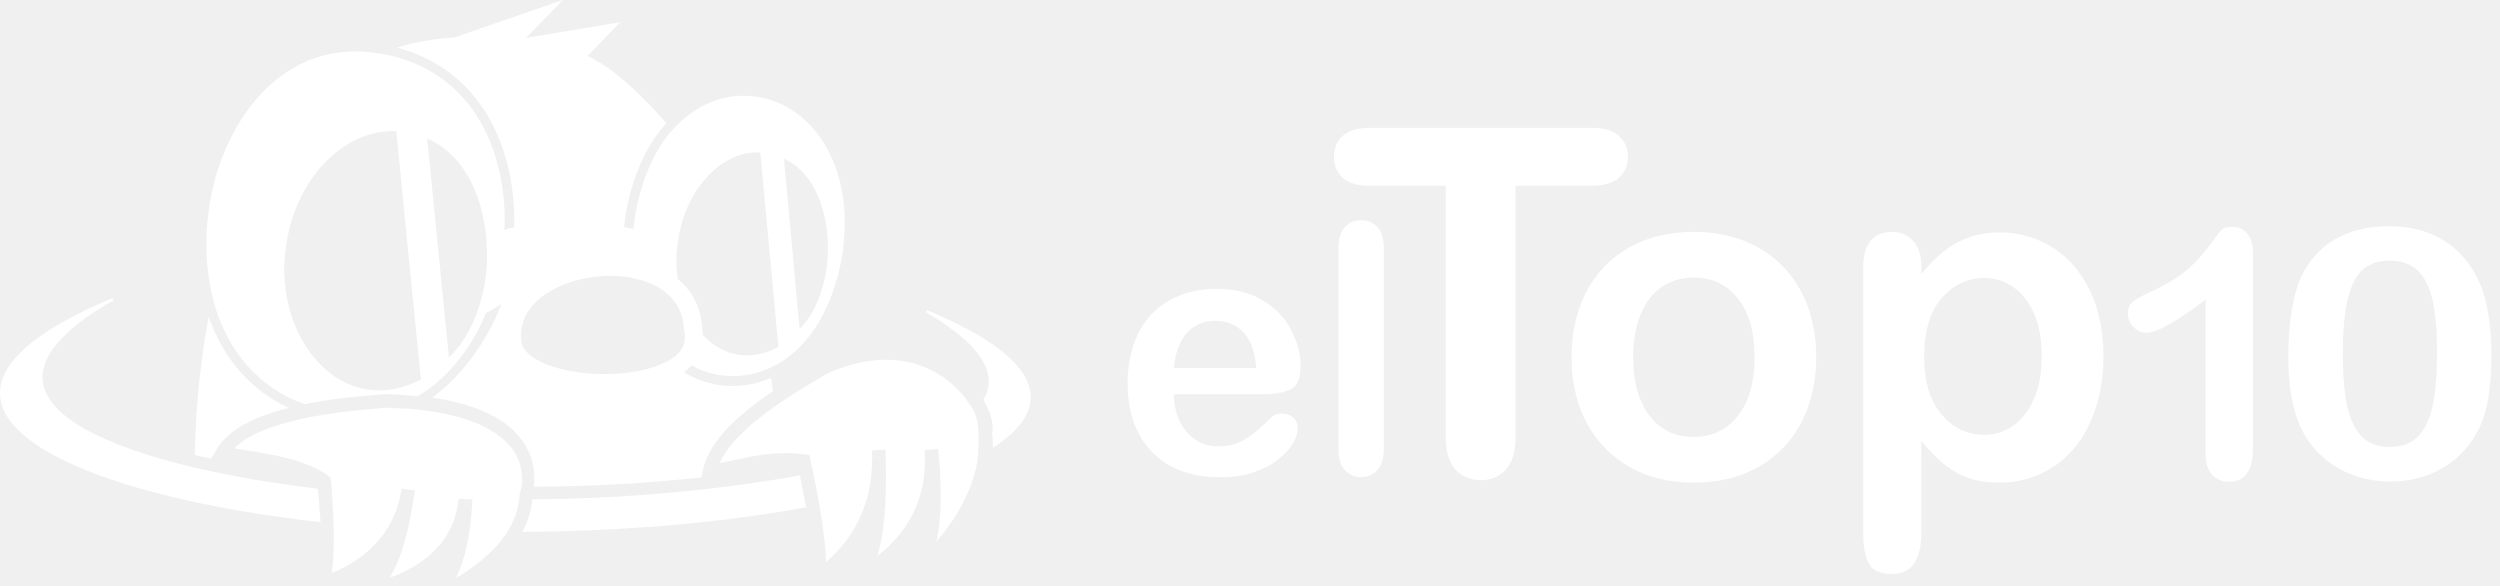
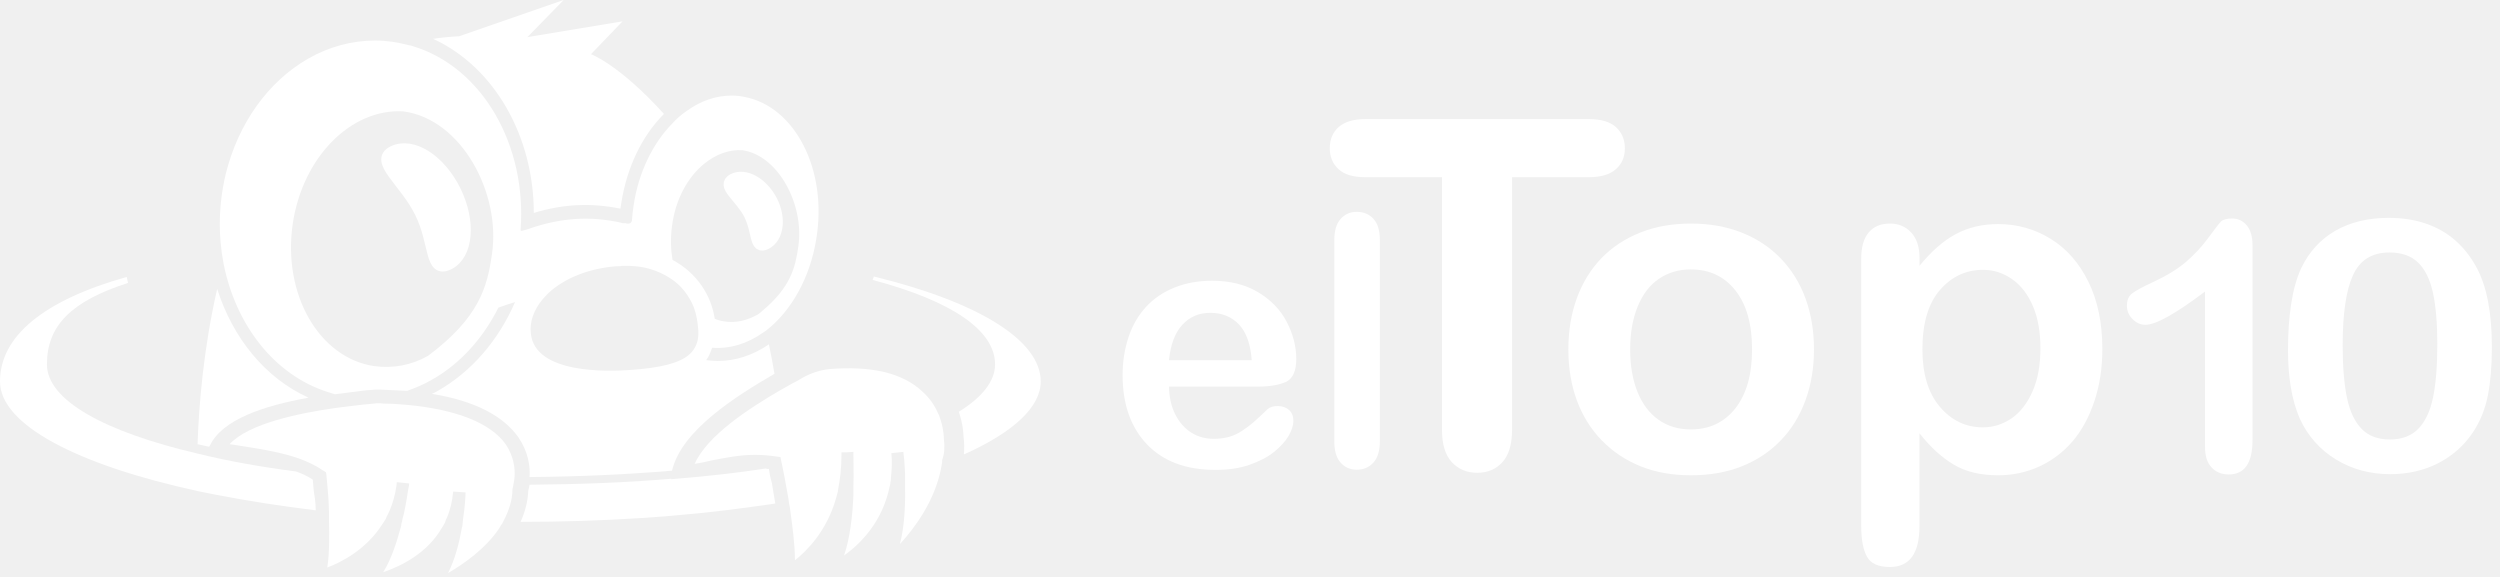
- <svg xmlns="http://www.w3.org/2000/svg" width="1666" height="390" viewBox="0 0 1666 390" fill="none">
-   <path d="M841.458 262.748H782.238C782.352 269.774 783.71 275.878 786.428 281.292C789.146 286.59 792.769 290.621 797.185 293.386C801.601 296.15 806.583 297.417 812.018 297.417C815.641 297.417 818.925 296.956 821.982 296.15C825.039 295.344 827.87 293.962 830.701 292.119C833.532 290.276 836.136 288.318 838.514 286.245C840.892 284.171 843.949 281.292 847.685 277.721C849.271 276.339 851.422 275.648 854.366 275.648C857.423 275.648 860.027 276.569 861.952 278.297C863.877 280.025 864.783 282.444 864.783 285.669C864.783 288.433 863.764 291.658 861.613 295.459C859.461 299.145 856.178 302.715 851.875 306.171C847.572 309.626 842.137 312.39 835.57 314.694C829.002 316.998 821.529 318.034 813.037 318.034C793.561 318.034 778.502 312.39 767.632 301.103C756.875 289.815 751.44 274.496 751.44 255.146C751.44 246.047 752.799 237.639 755.403 229.806C758.007 221.974 761.97 215.294 767.066 209.765C772.161 204.237 778.502 199.975 785.975 196.98C793.448 193.986 801.714 192.488 810.886 192.488C822.662 192.488 832.852 195.022 841.344 200.09C849.837 205.158 856.178 211.723 860.367 219.786C864.557 227.848 866.708 236.026 866.708 244.434C866.708 252.151 864.557 257.219 860.141 259.523C855.498 261.596 849.384 262.748 841.458 262.748ZM782.238 245.241H837.155C836.362 234.759 833.645 226.812 828.776 221.629C823.907 216.446 817.566 213.797 809.64 213.797C802.054 213.797 795.939 216.446 791.07 221.744C786.202 227.042 783.258 234.874 782.238 245.241Z" fill="white" />
-   <path d="M891.961 299.146V165.538C891.961 159.318 893.32 154.711 896.038 151.601C898.755 148.491 902.265 146.764 906.908 146.764C911.55 146.764 915.173 148.376 918.004 151.486C920.835 154.596 922.194 159.318 922.194 165.538V299.146C922.194 305.366 920.722 310.088 917.891 313.198C915.06 316.308 911.324 317.921 906.908 317.921C902.492 317.921 898.868 316.308 896.038 313.083C893.207 309.858 891.961 305.136 891.961 299.146Z" fill="white" />
-   <path d="M1060.84 123.763H1009.93V291.454C1009.93 301.096 1007.76 308.258 1003.5 312.941C999.233 317.624 993.614 319.965 986.844 319.965C979.938 319.965 974.319 317.624 969.918 312.872C965.585 308.12 963.419 301.027 963.419 291.454V123.763H912.508C904.519 123.763 898.629 122.042 894.77 118.461C890.911 114.948 888.948 110.265 888.948 104.549C888.948 98.558 890.979 93.875 894.973 90.363C899.035 86.919 904.858 85.198 912.508 85.198H1060.91C1068.97 85.198 1074.99 86.988 1078.92 90.569C1082.84 94.15 1084.81 98.833 1084.81 104.549C1084.81 110.334 1082.84 114.948 1078.85 118.461C1074.79 122.042 1068.83 123.763 1060.84 123.763Z" fill="white" />
-   <path d="M1210.32 238.078C1210.32 250.336 1208.42 261.63 1204.63 271.96C1200.84 282.29 1195.36 291.174 1188.11 298.612C1180.94 306.049 1172.34 311.696 1162.32 315.691C1152.3 319.685 1141.06 321.613 1128.6 321.613C1116.22 321.613 1105.04 319.616 1095.16 315.622C1085.28 311.628 1076.68 305.843 1069.43 298.405C1062.19 290.967 1056.71 282.084 1052.91 271.891C1049.19 261.699 1047.3 250.474 1047.3 238.078C1047.3 225.613 1049.19 214.25 1052.98 203.92C1056.77 193.59 1062.26 184.775 1069.37 177.406C1076.47 170.106 1085.07 164.459 1095.16 160.465C1105.25 156.47 1116.42 154.542 1128.6 154.542C1140.99 154.542 1152.23 156.539 1162.32 160.533C1172.41 164.528 1181.07 170.244 1188.25 177.681C1195.43 185.119 1200.91 193.934 1204.7 204.195C1208.42 214.456 1210.32 225.75 1210.32 238.078ZM1169.23 238.078C1169.23 221.343 1165.57 208.258 1158.19 198.961C1150.88 189.664 1140.99 184.981 1128.54 184.981C1120.55 184.981 1113.51 187.047 1107.35 191.248C1101.25 195.38 1096.58 201.578 1093.26 209.704C1089.95 217.831 1088.32 227.334 1088.32 238.147C1088.32 248.89 1089.95 258.256 1093.2 266.313C1096.45 274.371 1101.12 280.5 1107.14 284.769C1113.17 289.039 1120.34 291.174 1128.54 291.174C1140.93 291.174 1150.81 286.491 1158.19 277.125C1165.57 267.622 1169.23 254.675 1169.23 238.078Z" fill="white" />
-   <path d="M1280.39 177.612V182.571C1288.11 173.067 1296.1 166.043 1304.36 161.566C1312.68 157.09 1322.03 154.886 1332.59 154.886C1345.18 154.886 1356.76 158.123 1367.39 164.665C1378.02 171.208 1386.34 180.711 1392.5 193.245C1398.66 205.779 1401.71 220.654 1401.71 237.802C1401.71 250.474 1399.95 262.043 1396.36 272.649C1392.77 283.254 1387.97 292.138 1381.74 299.3C1375.51 306.463 1368.2 311.972 1359.74 315.828C1351.27 319.685 1342.2 321.613 1332.52 321.613C1320.81 321.613 1310.99 319.272 1303.07 314.52C1295.15 309.837 1287.57 302.881 1280.32 293.722V355.427C1280.32 373.47 1273.76 382.492 1260.69 382.492C1252.97 382.492 1247.89 380.15 1245.39 375.467C1242.88 370.784 1241.67 364.035 1241.67 355.083V177.888C1241.67 170.037 1243.36 164.252 1246.74 160.327C1250.13 156.401 1254.8 154.542 1260.69 154.542C1266.51 154.542 1271.18 156.539 1274.84 160.465C1278.56 164.459 1280.39 170.175 1280.39 177.612ZM1360.62 237.32C1360.62 226.508 1358.99 217.211 1355.67 209.429C1352.36 201.647 1347.82 195.656 1341.93 191.524C1336.11 187.392 1329.61 185.257 1322.5 185.257C1311.19 185.257 1301.65 189.733 1293.93 198.617C1286.21 207.501 1282.29 220.654 1282.29 238.009C1282.29 254.33 1286.14 267.071 1293.86 276.161C1301.58 285.252 1311.13 289.797 1322.5 289.797C1329.27 289.797 1335.57 287.8 1341.39 283.874C1347.21 279.88 1351.81 273.957 1355.34 266.038C1358.86 258.187 1360.62 248.545 1360.62 237.32Z" fill="white" />
-   <path d="M1469.87 302.744V199.665C1450.32 214.416 1437.16 221.732 1430.34 221.732C1427.11 221.732 1424.22 220.462 1421.76 217.923C1419.23 215.383 1418.03 212.482 1418.03 209.156C1418.03 205.287 1419.23 202.506 1421.76 200.692C1424.22 198.879 1428.58 196.521 1434.77 193.679C1444.06 189.387 1451.51 184.853 1457.14 180.076C1462.7 175.3 1467.69 169.98 1471.98 164.116C1476.27 158.251 1479.08 154.624 1480.42 153.233C1481.76 151.903 1484.22 151.178 1487.8 151.178C1491.88 151.178 1495.12 152.75 1497.65 155.833C1500.11 158.916 1501.38 163.209 1501.38 168.65V298.331C1501.38 313.506 1496.1 321.063 1485.55 321.063C1480.84 321.063 1477.11 319.491 1474.23 316.408C1471.28 313.324 1469.87 308.73 1469.87 302.744Z" fill="white" />
-   <path d="M1660.26 236.664C1660.26 249.058 1659.35 259.759 1657.59 268.646C1655.83 277.594 1652.59 285.635 1647.81 292.95C1641.83 301.898 1634.1 308.73 1624.53 313.627C1615.04 318.463 1604.42 320.881 1592.81 320.881C1579.45 320.881 1567.42 317.617 1556.8 311.148C1546.18 304.618 1538.16 295.671 1532.81 284.123C1530.07 277.836 1528.1 270.883 1526.84 263.326C1525.57 255.708 1524.94 247.486 1524.94 238.659C1524.94 227.233 1525.64 216.955 1527.05 207.826C1528.45 198.697 1530.63 190.838 1533.66 184.248C1538.86 173.365 1546.39 165.083 1556.31 159.339C1566.22 153.656 1578.04 150.754 1591.75 150.754C1600.83 150.754 1609.06 152.024 1616.44 154.563C1623.83 157.102 1630.37 160.79 1635.92 165.687C1641.48 170.584 1646.26 176.57 1650.13 183.764C1656.88 196.158 1660.26 213.811 1660.26 236.664ZM1624.04 234.427C1624.04 220.583 1623.05 209.277 1621.15 200.45C1619.19 191.624 1615.95 184.973 1611.38 180.499C1606.81 176.026 1600.48 173.728 1592.32 173.728C1580.71 173.728 1572.62 178.746 1568.05 188.843C1563.48 198.878 1561.23 214.416 1561.23 235.334C1561.23 249.542 1562.21 261.21 1564.11 270.279C1566.01 279.347 1569.32 286.239 1573.89 290.895C1578.46 295.55 1584.65 297.847 1592.53 297.847C1600.62 297.847 1606.95 295.429 1611.59 290.592C1616.16 285.756 1619.4 278.864 1621.22 269.855C1623.12 260.787 1624.04 248.998 1624.04 234.427Z" fill="white" />
-   <path d="M140.147 305.496L140.791 305.657L144.171 299.702C150.932 287.952 166.383 278.617 190.366 272.339L192.458 271.856L190.527 270.891C167.188 259.624 149.805 239.826 139.987 213.751L139.021 211.015L138.538 213.912C132.1 249.322 130.168 281.675 129.846 302.599V303.243L130.49 303.404C133.548 304.048 136.767 304.853 140.147 305.496Z" fill="white" />
-   <path d="M141.594 197.655V197.816L142.399 201.196V201.035C151.573 234.514 172.98 258.819 202.918 269.281H203.079H203.24C221.589 265.579 239.778 263.969 250.723 263.165C252.815 263.004 254.585 262.843 256.195 262.682H256.356H256.678C264.082 262.843 271.325 263.326 278.246 263.969H278.568L278.729 263.808C297.561 252.702 313.496 233.227 323.797 208.922L323.958 208.842L324.119 208.278L324.924 207.956C327.135 207.514 332.012 203.562 334.114 202.721C324.778 227.187 307.701 250.449 289.513 263.808L287.904 264.935L289.835 265.257C318.646 269.764 338.444 279.582 348.584 294.39C355.988 305.174 356.632 316.119 355.827 323.363L355.667 324.328H356.632C393.974 324.167 430.994 322.075 466.727 318.212H467.371L468.497 313.061C472.038 296.644 487.007 279.582 514.531 261.072L515.014 260.75V260.267C514.692 257.853 514.37 255.278 514.048 252.863L513.887 251.898L512.921 252.22C504.874 255.6 496.504 257.209 488.134 257.209C484.915 257.209 481.696 257.048 478.477 256.404C470.429 255.117 462.703 252.381 455.621 248.035C456.104 247.713 456.747 247.23 457.23 246.908C457.391 246.747 457.552 246.586 457.713 246.425C457.874 246.264 457.874 246.264 458.035 246.103L459.001 245.298C459.645 244.655 460.289 244.172 460.771 243.528C466.727 246.747 473.004 249 479.603 249.966C482.662 250.449 485.559 250.61 488.617 250.61C496.343 250.61 504.069 249 511.473 245.942L512.439 245.459C537.387 234.514 554.77 207.634 561.369 169.649C570.222 108.002 539.64 70.016 504.874 64.544C483.949 61.164 463.347 69.373 448.056 86.756L447.734 87.078C447.573 87.239 447.573 87.239 447.412 87.4L446.929 87.882C435.179 101.886 427.131 120.879 423.107 144.378C422.786 146.954 422.464 149.69 422.142 152.587C421.176 152.426 420.049 152.104 419.084 151.943L418.118 151.782C417.474 151.621 416.83 151.46 416.186 151.3H415.864C416.186 148.402 416.508 145.827 416.83 143.413C421.176 118.142 430.19 97.701 443.549 82.571L444.032 82.088L443.549 81.605C415.542 49.092 396.389 39.434 391.56 37.342L413.289 14.808L350.516 25.27L375.142 0L302.873 24.948C290.64 25.592 278.568 27.685 267.301 30.904L264.565 31.709L267.301 32.513C325.085 49.414 344.078 105.105 342.629 151.621C340.314 151.654 338.144 152.413 336.191 153.392C338.122 108.002 320.578 54.404 265.209 38.308C262.311 37.503 259.253 36.698 256.034 36.215L253.298 35.733H253.137C247.342 34.767 241.87 34.284 236.88 34.284C185.857 34.284 155.275 77.581 143.686 117.981C136.282 144.7 135.477 172.868 141.594 197.655ZM284.684 92.389C303.677 100.276 317.52 120.235 322.509 147.437C329.109 182.364 319.612 218.58 299.171 238.216L284.684 92.389ZM190.686 163.532C196.802 120.074 227.706 87.4 261.668 87.4C262.472 87.4 263.277 87.4 264.082 87.4L280.5 252.863C260.219 263.487 239.295 262.521 221.75 249.966C197.768 232.583 185.213 197.977 190.686 163.532ZM522.418 105.749C536.26 111.865 546.24 126.995 550.103 147.276C555.253 174.477 548.171 203.771 532.88 219.384L522.418 105.749ZM470.751 118.464L471.073 117.981C481.374 106.875 493.929 100.92 506.644 101.564L518.716 231.134C516.141 232.583 513.404 233.709 510.507 234.675L510.024 234.836C494.733 239.665 480.086 235.48 468.497 223.408C468.336 221.638 468.175 220.028 467.853 218.58C467.21 205.22 461.737 194.114 451.597 185.905C450.47 177.696 450.47 169.488 451.758 161.44C453.85 144.861 460.61 129.57 470.751 118.464ZM447.895 239.021C446.929 239.665 446.124 240.148 445.159 240.631L444.676 240.792C423.429 252.22 381.902 252.059 359.369 240.631C353.735 237.733 347.136 232.905 347.297 225.984V225.662V225.34C346.653 216.487 349.872 208.439 356.793 201.518L356.954 201.357C359.047 199.265 361.461 197.333 364.036 195.724C375.464 188.159 391.077 183.813 406.851 183.813C409.587 183.813 412.323 183.974 415.06 184.296H415.221C416.508 184.457 417.957 184.618 419.245 184.779L419.888 184.94C420.854 185.101 421.981 185.261 422.947 185.583L423.429 185.744C428.419 186.871 432.926 188.481 436.789 190.412C437.594 190.734 438.237 191.217 439.042 191.7C446.285 196.046 455.299 204.415 455.782 219.545L455.943 220.672C457.391 226.627 455.943 231.617 451.436 235.963L450.953 236.446C450.47 236.929 449.987 237.411 449.343 237.733C449.021 237.894 448.7 238.216 448.378 238.377C448.217 238.538 447.895 238.699 447.734 238.86L447.895 239.021Z" fill="white" />
-   <path d="M212.577 333.503L212.416 331.893C212.255 329.8 212.094 327.869 211.933 326.259V325.616H211.289C181.673 322.075 154.471 317.407 130.489 311.773L129.523 311.612C85.582 301.15 32.788 282.962 28.603 254.795C26.028 237.894 41.962 219.384 75.602 200.069L74.959 198.621C22.165 220.833 -2.945 243.367 0.274 265.74C2.85 284.089 25.384 301.633 65.301 316.441C102.804 330.283 153.827 341.228 212.577 347.828L213.542 347.989V347.023C213.06 342.516 212.899 338.17 212.577 333.503Z" fill="white" />
-   <path d="M533.204 317.568L533.043 316.763L532.239 316.924C524.513 318.373 517.109 319.66 510.027 320.626C461.418 328.191 406.37 332.537 355.347 332.698H354.703V333.342C354.059 338.814 352.772 344.287 350.357 349.598V349.759C349.874 350.886 349.231 352.013 348.587 353.3L347.943 354.427H349.231C377.398 354.266 405.566 353.14 433.411 351.047C434.377 351.047 435.182 350.886 436.147 350.886L438.079 350.725C439.205 350.564 440.332 350.564 441.459 350.403L443.712 350.242C476.387 347.506 507.612 343.482 536.423 338.171L537.228 338.01L537.067 337.205C535.78 330.606 534.331 323.523 533.204 317.568Z" fill="white" />
-   <path d="M686.759 262.521C685.149 243.85 661.811 225.018 617.708 206.668L617.064 208.117C641.047 222.12 654.728 235.48 658.108 248.034C659.718 254.151 658.913 260.267 655.533 265.901L655.372 266.383L655.533 266.866C660.362 275.236 662.454 282.962 661.167 288.274V288.435V288.595C661.489 291.332 661.65 294.068 661.65 296.965V298.414L662.937 297.609C679.677 286.503 687.885 274.592 686.759 262.521Z" fill="white" />
-   <path d="M278.409 272.983L275.511 272.661H275.35C273.741 272.5 272.292 272.339 270.683 272.339H269.395C268.59 272.339 267.785 272.178 267.142 272.178H266.981C264.083 272.017 260.864 271.856 257.001 271.695L253.943 272.017C253.299 272.017 252.494 272.178 251.851 272.178C247.505 272.5 242.354 272.983 236.399 273.627H236.238C229.96 274.271 224.166 275.075 218.854 275.88H218.693L213.865 276.685H214.026C212.094 277.007 210.324 277.329 208.553 277.651H208.392L204.851 278.295H205.012C182.156 282.962 166.061 289.401 157.369 297.609L156.242 298.736L161.071 299.541C183.444 303.243 202.92 306.301 217.889 316.441H217.728L220.303 318.212L220.786 323.363C220.947 324.489 220.947 325.938 221.108 327.547V328.191C221.269 330.123 221.43 332.215 221.591 334.469V335.112C221.913 339.458 222.074 343.804 222.235 347.828V347.989C222.235 349.759 222.395 351.691 222.395 353.462C222.395 355.232 222.395 357.003 222.395 358.773C222.395 367.626 222.074 374.708 221.269 380.341L221.108 381.79L222.395 381.307C230.121 378.088 241.067 372.293 250.402 362.153L250.724 361.831C250.885 361.67 251.046 361.348 251.368 361.187L251.851 360.544C252.816 359.417 253.782 358.29 254.748 357.002L255.07 356.681L255.875 355.554C256.679 354.266 257.484 353.14 258.289 351.852L258.611 351.369C258.772 351.208 258.772 351.047 258.933 350.886L259.255 350.242C260.703 347.667 262.152 344.77 263.279 341.873L263.439 341.712C263.439 341.551 263.6 341.39 263.6 341.39L263.922 340.424C264.888 337.849 265.693 335.112 266.337 332.215L266.659 330.445C266.82 329.64 266.981 328.835 267.142 327.869L267.463 325.938C267.463 325.777 267.463 325.777 267.463 325.616L276.477 326.743C276.477 326.904 276.477 327.065 276.477 327.225L276.316 328.03C276.316 328.352 276.316 328.674 276.155 328.996C275.994 329.64 275.994 330.284 275.833 331.088L275.672 331.893C275.189 335.273 274.546 338.975 273.902 342.516C273.419 345.414 272.614 348.472 271.97 351.691L271.809 352.657C271.487 354.105 271.004 355.554 270.683 357.164C270.2 358.612 269.878 360.222 269.395 361.831L269.234 362.475C266.82 370.684 263.922 377.605 260.864 383.078L259.737 385.009L261.83 384.204C270.361 380.985 282.593 374.869 291.768 364.567L292.09 364.246C292.412 363.924 292.573 363.602 292.895 363.28L293.217 362.958C294.021 361.831 294.987 360.705 295.953 359.417L296.114 359.095L296.919 357.807C297.723 356.52 298.689 355.071 299.333 353.622L299.977 352.496C300.942 350.725 301.747 348.794 302.391 347.023L302.552 346.54C302.552 346.54 302.552 346.54 302.552 346.379L302.874 345.414C304.001 341.873 304.966 338.01 305.449 334.147L305.61 333.342C305.61 333.181 305.61 332.859 305.771 332.698C305.771 332.537 305.771 332.537 305.771 332.376L314.785 332.859C314.785 333.02 314.785 333.181 314.785 333.342C314.624 335.756 314.463 340.907 313.658 347.184V347.506C313.497 349.438 313.175 351.369 312.853 353.462C312.531 355.232 312.37 356.842 312.049 358.612C311.727 360.222 311.405 361.831 311.083 363.763C309.473 371.167 307.381 377.444 304.966 382.756L303.84 385.17L306.093 383.882C315.75 377.927 323.798 371.489 330.237 364.567L331.524 363.28C332.49 362.153 333.456 361.026 334.422 359.739L334.582 359.417C334.743 359.256 334.743 359.256 334.743 359.095L335.548 358.129C336.353 357.003 337.158 355.876 337.963 354.749L338.124 354.427L338.928 353.14C339.411 352.174 340.055 351.369 340.538 350.403C340.538 350.242 340.699 350.081 340.699 349.92L341.182 348.794C343.596 344.126 345.045 339.297 345.689 334.469L345.849 333.825L346.01 332.859C346.171 331.732 346.171 330.606 346.332 329.64V328.996L346.654 327.869C346.815 327.225 347.137 326.099 347.459 324.489L347.62 323.845C348.264 318.856 348.425 309.198 341.826 299.702C334.422 289.723 318.004 277.168 278.409 272.983Z" fill="white" />
-   <path d="M651.993 287.308C651.993 286.825 651.832 280.709 649.739 275.558L649.578 275.236C649.578 275.075 649.578 275.075 649.417 274.914L648.935 273.948C648.452 272.822 647.808 271.695 647.003 270.568L646.681 270.085C646.52 269.924 646.359 269.603 646.198 269.442L646.037 269.281C645.394 268.315 644.911 267.51 644.267 266.705C644.106 266.544 644.106 266.383 643.945 266.222L643.301 265.418C641.37 262.842 639.116 260.267 636.541 257.853C624.147 246.103 596.785 229.202 552.039 248.517C550.268 249.644 548.176 250.771 546.083 252.058C537.874 256.887 526.929 263.325 515.984 271.051L514.857 271.856L514.535 272.178C496.669 284.893 485.563 296.321 480.252 307.105L479.608 308.554L481.217 308.232C484.759 307.588 488.139 306.784 491.358 306.14C498.923 304.53 506.649 302.921 515.179 302.277C517.755 302.116 520.33 301.955 522.583 301.955C526.929 301.955 531.436 302.277 536.104 302.76L539.323 303.082L539.967 306.14L540.128 307.105L541.093 311.29C541.254 312.417 541.576 313.544 541.898 314.831L542.059 315.314C542.059 315.475 542.059 315.475 542.059 315.636L542.22 316.441C543.186 320.948 544.474 327.708 545.761 335.273L546.083 336.722C546.244 338.009 546.566 339.297 546.727 340.745L546.888 341.55C547.049 342.999 547.371 344.448 547.532 345.896L547.693 346.701C549.302 357.163 550.107 366.016 550.429 372.937V374.546L551.717 373.42C558.96 367.142 568.939 356.197 575.216 339.78L575.699 338.331C576.182 337.043 576.665 335.756 576.987 334.468L577.148 333.985L577.631 332.698C577.953 331.41 578.275 330.283 578.596 328.996V328.835V328.674L578.918 327.386C580.367 321.109 581.011 314.188 581.172 307.105V306.462C581.172 305.979 581.172 305.657 581.172 305.174C581.172 304.369 581.172 303.725 581.172 302.921C581.172 302.277 581.172 301.633 581.011 300.989V300.184L585.518 299.862H586.644L590.024 299.701C590.024 300.667 590.185 301.633 590.185 302.599C590.185 302.76 590.185 303.082 590.185 303.243V304.369C590.346 309.198 590.507 316.119 590.346 324.328V324.972C590.346 326.42 590.346 327.869 590.185 329.318V329.961C590.185 331.571 590.024 333.341 590.024 335.112V335.273C589.22 348.471 587.771 359.577 585.357 368.108L584.713 370.523L586.644 368.913C595.98 361.509 608.051 348.471 613.524 328.835L613.685 328.513L614.007 327.064C614.329 325.937 614.49 324.811 614.812 323.523L614.973 323.04C614.973 322.718 615.134 322.396 615.134 321.914V321.592C615.295 320.626 615.456 319.66 615.617 318.694V318.212C615.617 318.212 615.617 318.212 615.617 318.051L615.777 316.924C616.421 311.451 616.582 305.818 616.099 300.023L625.113 299.058C625.435 301.311 625.918 306.784 626.401 313.705V313.866C626.401 314.992 626.562 316.119 626.562 317.407V317.729V317.89V319.016C626.562 320.143 626.723 321.431 626.723 322.557C627.205 336.561 626.401 348.471 624.63 357.968L623.986 361.026L625.918 358.612C634.448 348.471 645.554 332.215 650.061 313.222L650.222 312.9L650.544 311.29C650.705 310.164 651.027 309.037 651.188 308.071V307.749L651.349 306.14C651.51 305.335 651.671 304.369 651.671 303.564V303.082L651.832 301.633C652.315 296.643 651.993 287.952 651.993 287.308Z" fill="white" />
-   <path d="M585.03 305.174H585.835H586.639H585.835L586.639 305.013V304.853H585.835H585.03C585.03 304.853 585.03 305.014 585.03 305.174Z" fill="white" />
+ <svg xmlns="http://www.w3.org/2000/svg" width="221" height="51" viewBox="0 0 221 51" fill="none">
+   <path d="M111.227 34.175H103.34C103.355 35.111 103.536 35.924 103.898 36.645C104.26 37.35 104.743 37.887 105.331 38.255C105.919 38.624 106.582 38.792 107.306 38.792C107.789 38.792 108.226 38.731 108.633 38.624C109.041 38.516 109.418 38.332 109.795 38.087C110.172 37.841 110.519 37.581 110.835 37.304C111.152 37.028 111.559 36.645 112.057 36.169C112.268 35.985 112.554 35.893 112.947 35.893C113.354 35.893 113.701 36.016 113.957 36.246C114.213 36.476 114.334 36.798 114.334 37.228C114.334 37.596 114.198 38.025 113.912 38.532C113.625 39.023 113.188 39.498 112.615 39.958C112.042 40.419 111.318 40.787 110.443 41.093C109.568 41.4 108.573 41.538 107.442 41.538C104.848 41.538 102.842 40.787 101.395 39.283C99.962 37.78 99.238 35.74 99.238 33.162C99.238 31.951 99.419 30.831 99.766 29.788C100.113 28.744 100.641 27.855 101.319 27.118C101.998 26.382 102.842 25.814 103.838 25.415C104.833 25.017 105.934 24.817 107.156 24.817C108.724 24.817 110.081 25.155 111.212 25.83C112.343 26.505 113.188 27.379 113.746 28.453C114.304 29.527 114.59 30.616 114.59 31.736C114.59 32.764 114.304 33.438 113.716 33.745C113.097 34.022 112.283 34.175 111.227 34.175ZM103.34 31.843H110.654C110.549 30.447 110.187 29.389 109.538 28.698C108.89 28.008 108.045 27.655 106.99 27.655C105.979 27.655 105.165 28.008 104.516 28.714C103.868 29.419 103.476 30.462 103.34 31.843Z" fill="white" />
+   <path d="M117.953 39.023V21.228C117.953 20.399 118.134 19.786 118.496 19.372C118.858 18.957 119.326 18.727 119.944 18.727C120.562 18.727 121.045 18.942 121.422 19.356C121.799 19.77 121.98 20.399 121.98 21.228V39.023C121.98 39.851 121.784 40.48 121.407 40.894C121.03 41.309 120.532 41.523 119.944 41.523C119.356 41.523 118.873 41.309 118.496 40.879C118.119 40.449 117.953 39.82 117.953 39.023Z" fill="white" />
+   <path d="M140.446 15.664H133.666V37.998C133.666 39.282 133.377 40.236 132.809 40.86C132.241 41.484 131.492 41.795 130.591 41.795C129.671 41.795 128.923 41.484 128.336 40.851C127.759 40.218 127.471 39.273 127.471 37.998V15.664H120.69C119.626 15.664 118.842 15.434 118.328 14.957C117.814 14.49 117.552 13.866 117.552 13.105C117.552 12.307 117.823 11.683 118.355 11.215C118.896 10.757 119.671 10.527 120.69 10.527H140.455C141.528 10.527 142.331 10.766 142.854 11.243C143.377 11.72 143.638 12.344 143.638 13.105C143.638 13.875 143.377 14.49 142.845 14.957C142.304 15.434 141.51 15.664 140.446 15.664Z" fill="white" />
+   <path d="M160.356 30.889C160.356 32.522 160.103 34.026 159.598 35.402C159.093 36.778 158.363 37.961 157.398 38.952C156.442 39.942 155.297 40.694 153.963 41.226C152.628 41.758 151.131 42.015 149.472 42.015C147.822 42.015 146.334 41.749 145.018 41.217C143.701 40.685 142.556 39.915 141.591 38.924C140.627 37.933 139.896 36.75 139.391 35.393C138.895 34.035 138.643 32.54 138.643 30.889C138.643 29.229 138.895 27.715 139.4 26.34C139.905 24.964 140.636 23.79 141.582 22.808C142.529 21.836 143.674 21.084 145.018 20.552C146.361 20.02 147.849 19.763 149.472 19.763C151.122 19.763 152.619 20.029 153.963 20.561C155.306 21.093 156.46 21.855 157.416 22.845C158.372 23.836 159.102 25.01 159.607 26.376C160.103 27.743 160.356 29.247 160.356 30.889ZM154.882 30.889C154.882 28.66 154.395 26.918 153.413 25.679C152.439 24.441 151.122 23.817 149.463 23.817C148.399 23.817 147.461 24.093 146.641 24.652C145.829 25.202 145.207 26.028 144.765 27.11C144.324 28.192 144.107 29.458 144.107 30.898C144.107 32.329 144.324 33.577 144.756 34.65C145.189 35.723 145.811 36.539 146.614 37.108C147.416 37.677 148.372 37.961 149.463 37.961C151.113 37.961 152.43 37.337 153.413 36.09C154.395 34.824 154.882 33.1 154.882 30.889Z" fill="white" />
+   <path d="M169.688 22.836V23.496C170.716 22.23 171.78 21.295 172.88 20.699C173.989 20.103 175.234 19.809 176.64 19.809C178.318 19.809 179.859 20.24 181.275 21.111C182.691 21.983 183.8 23.249 184.62 24.918C185.441 26.587 185.847 28.569 185.847 30.852C185.847 32.54 185.612 34.081 185.134 35.494C184.656 36.906 184.016 38.089 183.187 39.043C182.357 39.997 181.383 40.731 180.256 41.245C179.129 41.758 177.921 42.015 176.631 42.015C175.071 42.015 173.764 41.703 172.709 41.07C171.654 40.447 170.644 39.52 169.679 38.3V46.519C169.679 48.922 168.805 50.123 167.064 50.123C166.036 50.123 165.36 49.812 165.027 49.188C164.693 48.564 164.531 47.665 164.531 46.473V22.873C164.531 21.827 164.756 21.056 165.207 20.534C165.658 20.011 166.28 19.763 167.064 19.763C167.84 19.763 168.462 20.029 168.949 20.552C169.445 21.084 169.688 21.845 169.688 22.836ZM180.373 30.788C180.373 29.348 180.157 28.11 179.715 27.073C179.273 26.037 178.669 25.239 177.885 24.689C177.109 24.138 176.244 23.854 175.297 23.854C173.791 23.854 172.52 24.45 171.492 25.633C170.464 26.817 169.941 28.569 169.941 30.88C169.941 33.054 170.455 34.751 171.483 35.961C172.511 37.172 173.782 37.778 175.297 37.778C176.199 37.778 177.037 37.511 177.813 36.989C178.588 36.457 179.201 35.668 179.67 34.613C180.139 33.567 180.373 32.283 180.373 30.788Z" fill="white" />
+   <path d="M194.924 39.502V25.773C192.32 27.738 190.568 28.712 189.659 28.712C189.228 28.712 188.844 28.543 188.516 28.205C188.179 27.866 188.02 27.48 188.02 27.037C188.02 26.522 188.179 26.151 188.516 25.91C188.844 25.668 189.425 25.354 190.249 24.976C191.486 24.404 192.479 23.8 193.228 23.164C193.968 22.528 194.633 21.819 195.205 21.038C195.776 20.257 196.151 19.774 196.329 19.589C196.507 19.412 196.835 19.315 197.313 19.315C197.856 19.315 198.287 19.524 198.624 19.935C198.952 20.346 199.121 20.918 199.121 21.642V38.914C199.121 40.935 198.418 41.942 197.013 41.942C196.385 41.942 195.889 41.732 195.505 41.322C195.111 40.911 194.924 40.299 194.924 39.502Z" fill="white" />
+   <path d="M220.282 30.701C220.282 32.352 220.16 33.777 219.926 34.96C219.692 36.152 219.261 37.223 218.624 38.197C217.828 39.389 216.797 40.299 215.523 40.951C214.258 41.596 212.844 41.917 211.298 41.917C209.518 41.917 207.917 41.483 206.502 40.621C205.088 39.752 204.02 38.56 203.308 37.022C202.942 36.184 202.68 35.258 202.511 34.252C202.343 33.237 202.259 32.142 202.259 30.967C202.259 29.445 202.352 28.076 202.54 26.86C202.727 25.644 203.017 24.597 203.42 23.72C204.113 22.27 205.116 21.167 206.437 20.402C207.757 19.645 209.331 19.259 211.158 19.259C212.366 19.259 213.462 19.428 214.446 19.766C215.429 20.104 216.301 20.595 217.041 21.248C217.781 21.9 218.418 22.697 218.933 23.655C219.832 25.306 220.282 27.657 220.282 30.701ZM215.458 30.403C215.458 28.559 215.326 27.053 215.073 25.878C214.811 24.702 214.38 23.816 213.771 23.22C213.162 22.625 212.319 22.319 211.233 22.319C209.687 22.319 208.61 22.987 208.001 24.332C207.392 25.668 207.092 27.738 207.092 30.524C207.092 32.416 207.223 33.97 207.476 35.178C207.729 36.386 208.17 37.304 208.778 37.924C209.387 38.544 210.212 38.85 211.261 38.85C212.338 38.85 213.181 38.528 213.799 37.883C214.408 37.239 214.839 36.321 215.083 35.121C215.336 33.914 215.458 32.343 215.458 30.403Z" fill="white" />
+   <path d="M18.558 39.38C19.652 37.079 23.311 35.872 27.272 35.155C23.424 33.42 20.558 29.837 19.2 25.537C17.993 30.78 17.578 35.834 17.465 39.267C17.804 39.342 18.143 39.418 18.483 39.493L18.558 39.38Z" fill="white" />
+   <path d="M77.251 24.443C77.214 24.556 77.176 24.631 77.138 24.745C84.23 26.631 87.964 29.233 87.964 32.213C87.964 33.684 86.832 35.118 84.758 36.4C85.135 37.494 85.173 38.362 85.173 38.588C85.248 39.116 85.248 39.682 85.21 40.172C89.586 38.211 92 35.985 92 33.722C92 30.139 86.644 26.744 77.251 24.443Z" fill="white" />
+   <path d="M27.649 42.398C27.196 42.096 26.706 41.87 26.178 41.681C22.972 41.266 20.067 40.738 17.465 40.097C9.241 38.173 4.149 35.382 4.149 32.213C4.149 28.781 6.299 26.631 11.316 25.009C11.278 24.82 11.241 24.669 11.203 24.48C3.847 26.555 0 29.724 0 33.722C0 37.569 6.903 41.115 17.502 43.416C18.068 43.529 18.596 43.642 19.2 43.756C21.916 44.284 24.82 44.736 27.913 45.114C27.913 44.736 27.875 44.397 27.838 44.057C27.724 43.454 27.687 42.85 27.649 42.398Z" fill="white" />
+   <path d="M67.972 41.455C67.859 41.455 67.784 41.455 67.67 41.417C65.219 41.794 62.578 42.096 59.787 42.322L59.334 42.36V42.322C55.411 42.662 51.224 42.813 46.811 42.85C46.773 43.077 46.736 43.265 46.698 43.379C46.66 44.359 46.396 45.302 46.019 46.132C53.337 46.132 60.353 45.679 66.69 44.774C67.331 44.699 67.934 44.586 68.538 44.51C68.425 43.831 68.312 43.228 68.236 42.7C68.085 42.209 68.01 41.757 67.972 41.455Z" fill="white" />
+   <path d="M36.061 35.797C35.457 35.759 34.854 35.684 34.212 35.684C34.024 35.684 33.797 35.684 33.609 35.646C33.383 35.646 33.194 35.646 32.968 35.684C32.779 35.721 32.477 35.721 32.175 35.759C32.062 35.759 31.949 35.797 31.836 35.797C31.27 35.872 30.516 35.947 29.686 36.061C26.517 36.513 21.991 37.419 20.294 39.267C20.482 39.305 20.633 39.305 20.822 39.342C23.462 39.757 25.801 40.097 27.687 41.078C27.988 41.228 28.253 41.379 28.517 41.568C28.554 41.568 28.554 41.606 28.592 41.606L28.818 41.756L28.856 41.983V42.02C28.856 42.134 28.969 43.039 29.045 44.284C29.045 44.586 29.082 44.887 29.082 45.227C29.082 45.34 29.082 45.491 29.082 45.604C29.082 45.717 29.082 45.868 29.082 45.981C29.12 47.414 29.12 48.999 28.931 50.168C30.139 49.715 32.326 48.622 33.76 46.396C33.835 46.283 33.911 46.17 33.986 46.057C34.062 45.943 34.137 45.83 34.175 45.679C34.25 45.529 34.363 45.34 34.439 45.151C34.703 44.51 34.929 43.793 35.042 42.964C35.042 42.85 35.08 42.737 35.08 42.624L36.174 42.737C36.174 42.888 36.136 43.039 36.098 43.19C36.023 43.68 35.91 44.435 35.721 45.34C35.684 45.491 35.646 45.642 35.608 45.755C35.57 45.868 35.57 46.019 35.533 46.132C35.495 46.245 35.457 46.358 35.457 46.509C35.08 47.905 34.59 49.451 33.873 50.583C35.533 50.017 37.758 48.886 39.041 46.698C39.116 46.585 39.191 46.471 39.267 46.321C39.342 46.208 39.38 46.094 39.418 45.943C39.456 45.906 39.456 45.83 39.493 45.792C39.795 45.114 39.984 44.321 40.059 43.454L41.153 43.529C41.153 43.793 41.115 44.736 40.927 45.943V45.981C40.927 46.094 40.889 46.208 40.889 46.358C40.889 46.471 40.851 46.585 40.813 46.736C40.587 48.018 40.21 49.489 39.606 50.658C41.04 49.829 42.888 48.508 44.057 46.811C44.133 46.698 44.208 46.585 44.284 46.434C44.322 46.396 44.359 46.321 44.397 46.283C44.435 46.208 44.472 46.132 44.51 46.057C44.963 45.189 45.302 44.246 45.302 43.228C45.302 43.228 45.378 42.964 45.378 42.85C45.415 42.737 45.415 42.624 45.453 42.473C45.453 42.36 45.491 42.247 45.491 42.096C45.529 41.379 45.415 40.323 44.699 39.267C43.378 37.419 40.398 36.212 36.061 35.797Z" fill="white" />
+   <path d="M83.438 38.776C83.438 38.739 83.438 38.06 83.173 37.192C83.136 37.079 83.098 36.966 83.06 36.853C83.023 36.74 82.985 36.627 82.909 36.513C82.645 35.872 82.193 35.193 81.514 34.59C79.779 32.968 77.025 32.326 73.328 32.628C72.536 32.704 71.669 32.968 70.839 33.458C70.613 33.609 70.311 33.76 70.009 33.911C69.669 34.099 69.292 34.325 68.877 34.552C66.237 36.098 62.54 38.475 61.409 41.002C61.937 40.927 62.427 40.813 62.918 40.7C64.125 40.474 65.332 40.21 66.727 40.21C67.331 40.21 67.934 40.248 68.651 40.361L68.953 40.398H68.991L69.066 40.776C69.066 40.813 69.104 40.927 69.141 41.115C69.255 41.681 69.481 42.813 69.707 44.133C69.707 44.246 69.745 44.359 69.745 44.472C69.783 44.586 69.783 44.736 69.82 44.849C70.047 46.434 70.273 48.169 70.273 49.527C71.329 48.697 73.064 46.962 73.894 44.095C73.932 43.944 73.97 43.831 74.007 43.68C74.045 43.567 74.083 43.416 74.083 43.303C74.271 42.36 74.385 41.342 74.385 40.21C74.385 40.172 74.385 40.097 74.385 40.059C74.385 40.021 74.385 39.984 74.385 39.984H74.837L75.441 39.946C75.441 40.021 75.441 40.097 75.441 40.21C75.441 40.813 75.478 41.832 75.441 43.001C75.441 43.114 75.441 43.265 75.441 43.378C75.441 43.492 75.441 43.642 75.441 43.793C75.365 45.566 75.139 47.603 74.611 49.112C76.082 48.056 78.006 46.132 78.647 43.001C78.685 42.85 78.722 42.737 78.722 42.586C78.76 42.473 78.76 42.322 78.76 42.209C78.836 41.53 78.873 40.813 78.798 40.059L79.854 39.946C79.892 40.172 79.967 40.889 80.005 41.832C80.005 41.945 80.005 42.058 80.005 42.209C80.005 42.322 80.005 42.473 80.005 42.586C80.043 44.246 80.005 46.396 79.552 48.093C80.948 46.585 82.608 44.246 83.173 41.492C83.211 41.342 83.211 41.191 83.249 41.078C83.287 40.927 83.287 40.813 83.287 40.663C83.513 40.059 83.513 39.456 83.438 38.776Z" fill="white" />
+   <path d="M40.248 16.861C41.606 19.615 41.342 22.519 39.682 23.349C37.984 24.179 38.513 21.538 37.155 18.785C35.797 16.031 33.043 14.221 34.74 13.391C36.438 12.561 38.89 14.107 40.248 16.861Z" fill="white" stroke="white" stroke-miterlimit="10" />
+   <path d="M47.188 18.823C49.791 18.03 52.243 17.917 54.845 18.445C54.883 18.294 54.883 18.106 54.921 17.955C55.411 14.824 56.731 12.033 58.693 10.071C54.732 5.696 52.243 4.79 52.243 4.79L55.034 1.886L46.622 3.282L49.829 0L40.587 3.206C39.795 3.244 39.041 3.319 38.286 3.433C43.718 5.922 47.188 12.07 47.188 18.823Z" fill="white" />
+   <path d="M65.784 8.563C65.407 8.487 65.068 8.449 64.69 8.449C63.295 8.449 61.937 8.902 60.654 9.845C60.202 10.147 59.787 10.524 59.41 10.939C57.674 12.712 56.43 15.315 56.015 18.143C55.939 18.596 55.902 19.011 55.864 19.464C55.864 19.652 55.675 19.803 55.487 19.765C55.411 19.765 55.373 19.765 55.298 19.728C55.26 19.728 55.185 19.728 55.147 19.728C55.109 19.728 55.072 19.728 55.034 19.728C54.996 19.728 54.959 19.728 54.921 19.69C52.205 19.087 49.678 19.237 46.886 20.18C46.849 20.18 46.811 20.218 46.811 20.218C46.773 20.218 46.321 20.369 46.132 20.407C46.057 20.407 46.019 20.369 46.019 20.331C46.585 12.9 42.699 5.96 36.476 4.074C36.362 4.036 36.249 3.998 36.136 3.998C35.155 3.734 34.175 3.583 33.156 3.583C31.157 3.583 29.12 4.112 27.272 5.168C23.688 7.205 21.048 10.939 19.954 15.39C19.313 18.068 19.275 20.784 19.765 23.311C20.822 28.668 24.216 33.156 29.007 34.665C29.196 34.74 29.422 34.778 29.61 34.854C30.403 34.74 31.195 34.665 31.949 34.552C32.289 34.514 32.553 34.476 32.741 34.476C33.043 34.439 33.307 34.439 33.571 34.439C34.401 34.476 35.193 34.514 35.985 34.552C36.74 34.288 37.456 33.986 38.173 33.571C40.663 32.175 42.699 29.912 44.057 27.196C44.321 27.121 44.548 27.008 44.812 26.932C45.038 26.857 45.302 26.782 45.529 26.706C44.057 30.101 41.681 32.855 38.701 34.552C38.513 34.665 38.362 34.74 38.173 34.816C41.907 35.419 44.472 36.74 45.83 38.663C46.698 39.946 46.886 41.228 46.811 42.171C51.187 42.134 55.449 41.945 59.41 41.606C60.239 38.022 65.105 35.005 68.463 33.043C68.312 32.175 68.161 31.308 67.972 30.44C66.539 31.421 64.992 31.911 63.446 31.911C63.106 31.911 62.767 31.874 62.427 31.836C62.54 31.685 62.654 31.497 62.729 31.308C62.804 31.119 62.88 30.968 62.955 30.742C64.502 30.855 66.048 30.403 67.482 29.384C67.557 29.346 67.633 29.271 67.708 29.233C69.971 27.498 71.631 24.48 72.159 21.123C73.177 15.013 70.273 9.392 65.784 8.563ZM43.492 22.444C43.077 25.424 42.322 28.102 37.834 31.459C36.362 32.289 34.74 32.59 33.081 32.364C28.215 31.647 24.971 26.027 25.876 19.803C26.744 13.881 31.044 9.581 35.646 9.845C40.813 10.524 44.284 17.087 43.492 22.444ZM61.56 30.44C61.484 30.629 61.409 30.78 61.296 30.931C61.258 30.968 61.22 31.044 61.182 31.082C61.107 31.195 60.994 31.27 60.881 31.383C60.013 32.1 58.429 32.515 55.751 32.704C53.789 32.854 47.264 33.081 46.924 29.46C46.811 28.441 47.188 27.385 47.98 26.442C48.131 26.291 48.282 26.102 48.433 25.952C49.866 24.594 52.054 23.726 54.468 23.538C54.657 23.538 54.845 23.538 54.996 23.5C55.072 23.5 55.109 23.5 55.185 23.5C55.298 23.5 55.449 23.5 55.562 23.5C55.751 23.5 55.977 23.538 56.166 23.538C57.033 23.613 57.788 23.839 58.429 24.141C59.145 24.48 59.749 24.895 60.239 25.424C60.617 25.838 60.918 26.291 61.145 26.744C61.447 27.347 61.597 27.988 61.673 28.63C61.786 29.422 61.748 29.988 61.56 30.44ZM70.575 21.765C70.311 23.651 69.896 25.386 67.369 27.498C67.255 27.611 67.105 27.724 66.991 27.8C66.048 28.328 65.03 28.592 63.974 28.403C63.71 28.366 63.446 28.29 63.182 28.177C62.88 26.14 61.635 24.141 59.447 22.972C59.296 22.029 59.259 21.01 59.41 19.954C59.711 17.615 60.805 15.654 62.239 14.485C63.257 13.655 64.426 13.202 65.633 13.278C68.877 13.768 71.103 18.181 70.575 21.765Z" fill="white" />
+   <path d="M68.198 17.691C69.028 19.275 68.802 20.973 67.746 21.538C66.69 22.104 67.029 20.52 66.237 18.936C65.407 17.351 63.747 16.408 64.804 15.843C65.86 15.315 67.369 16.144 68.198 17.691Z" fill="white" stroke="white" stroke-miterlimit="10" />
</svg>
